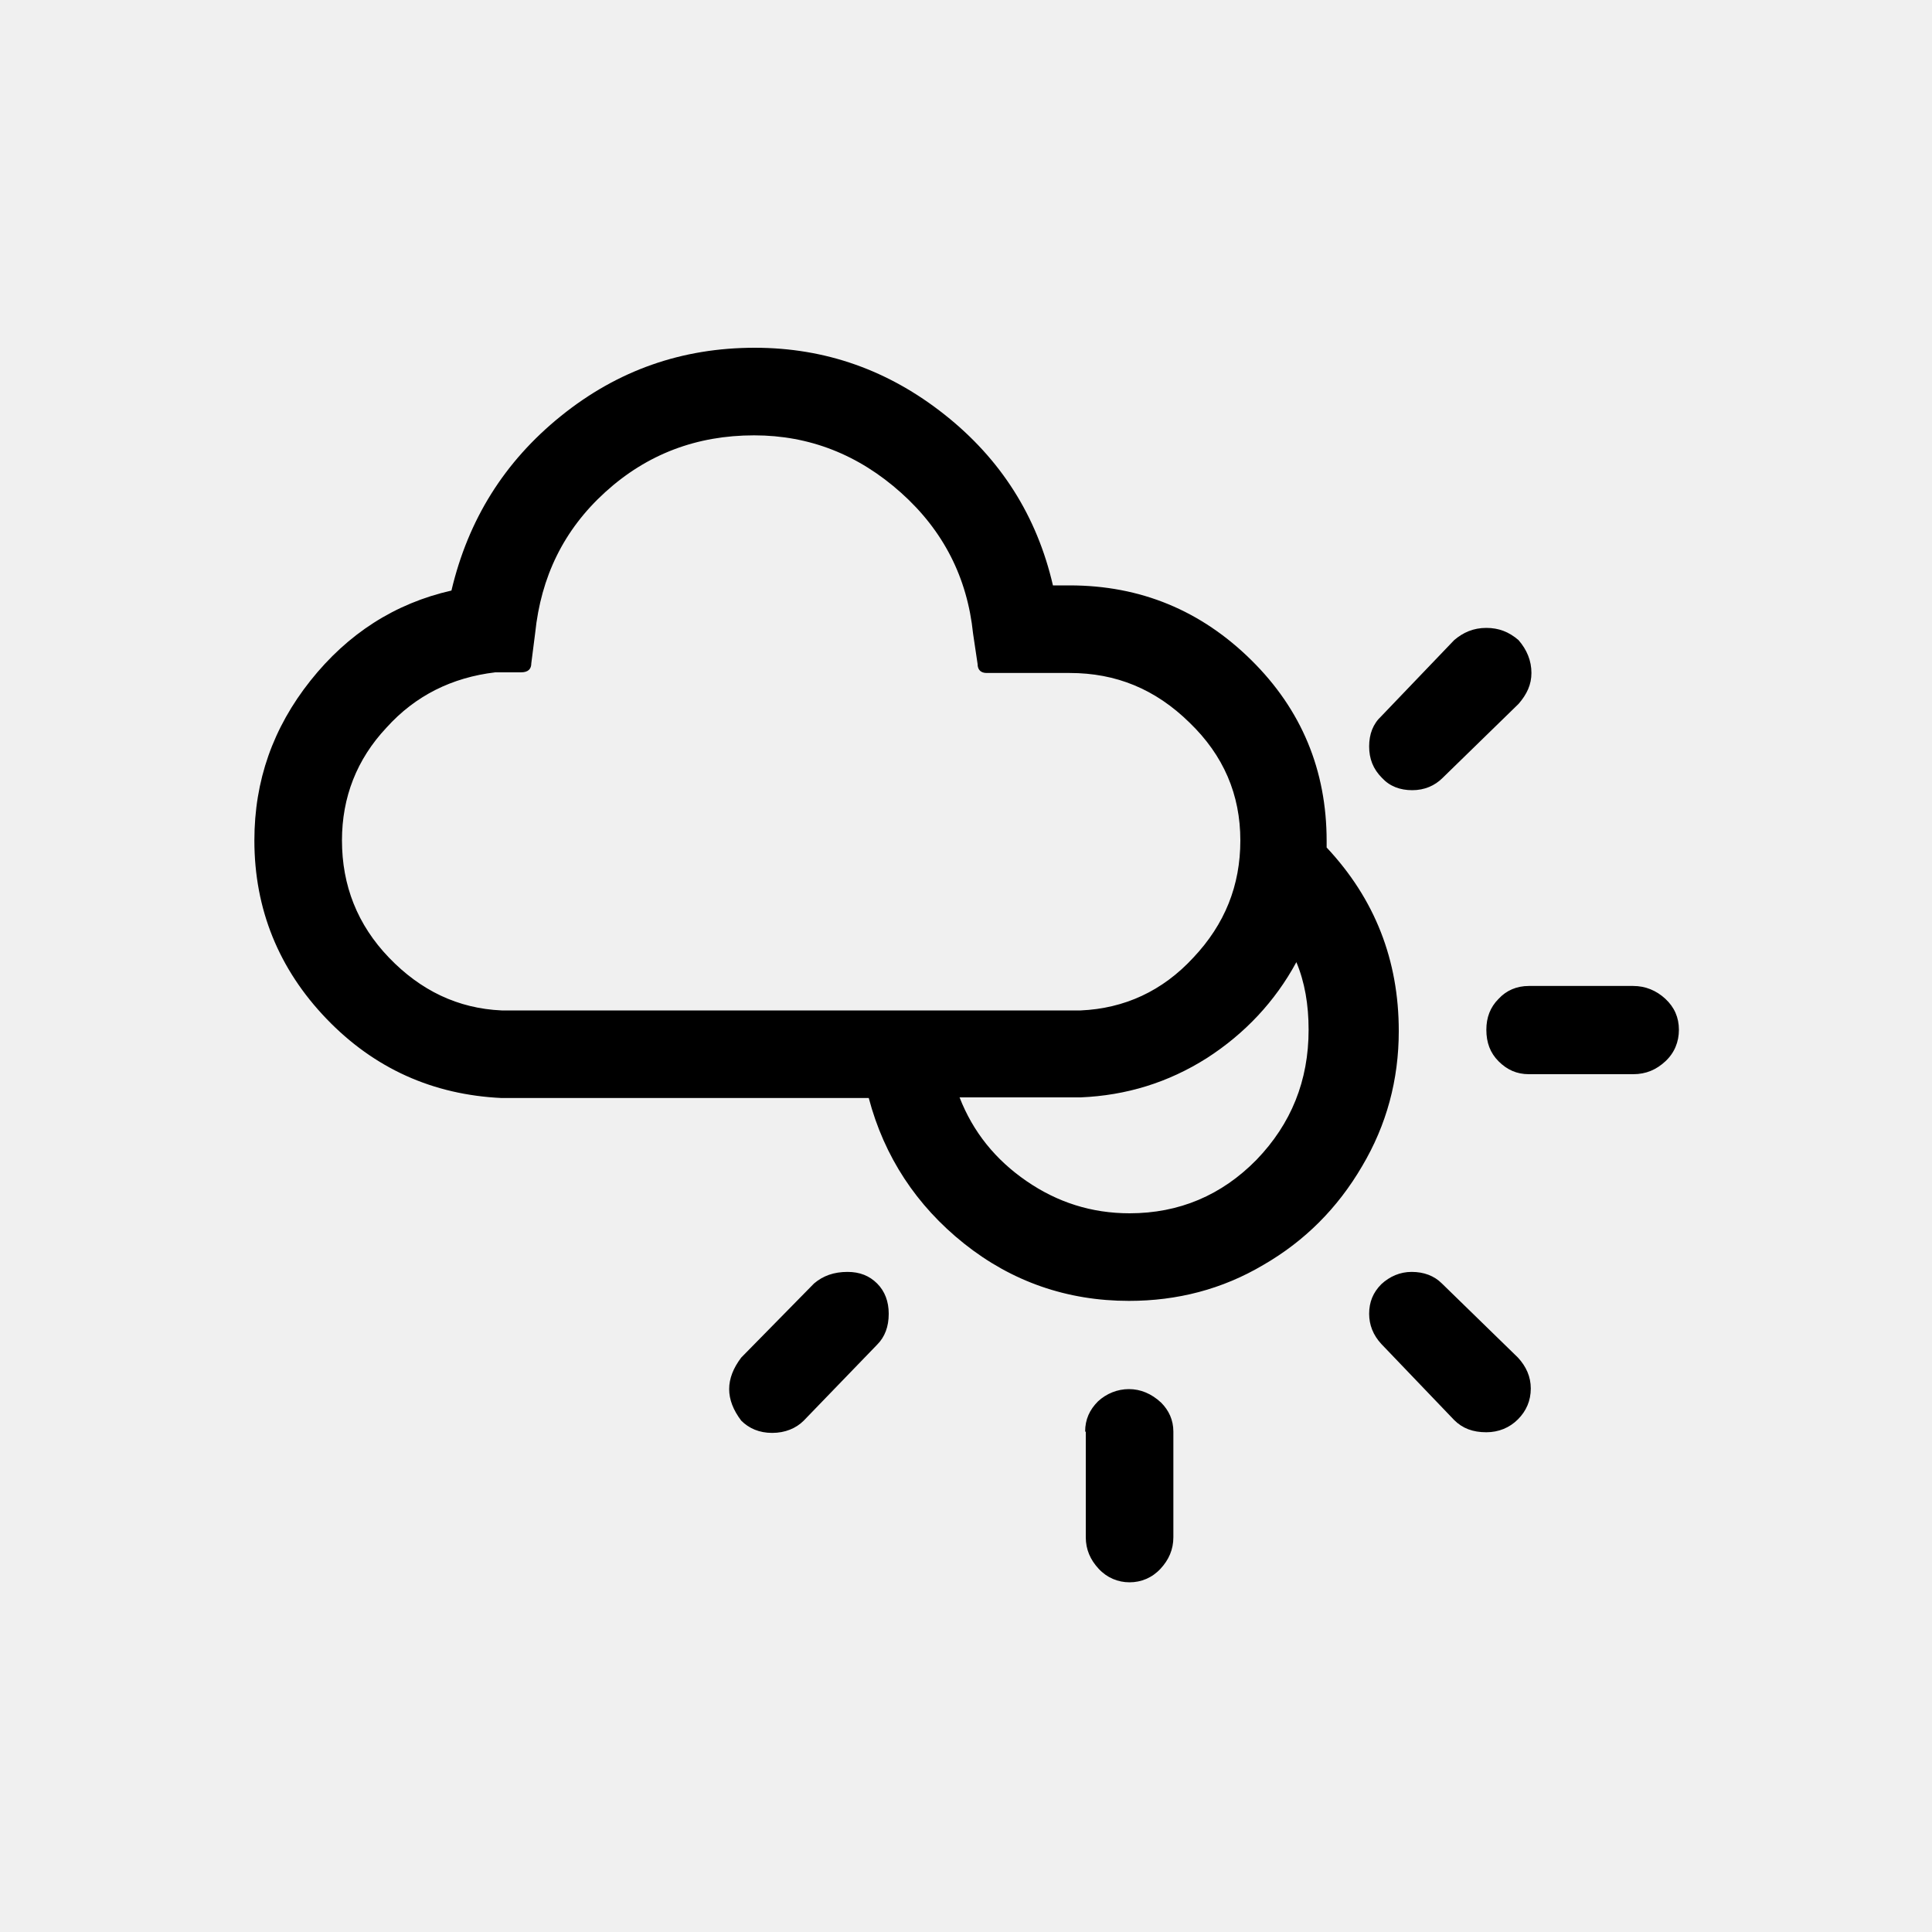
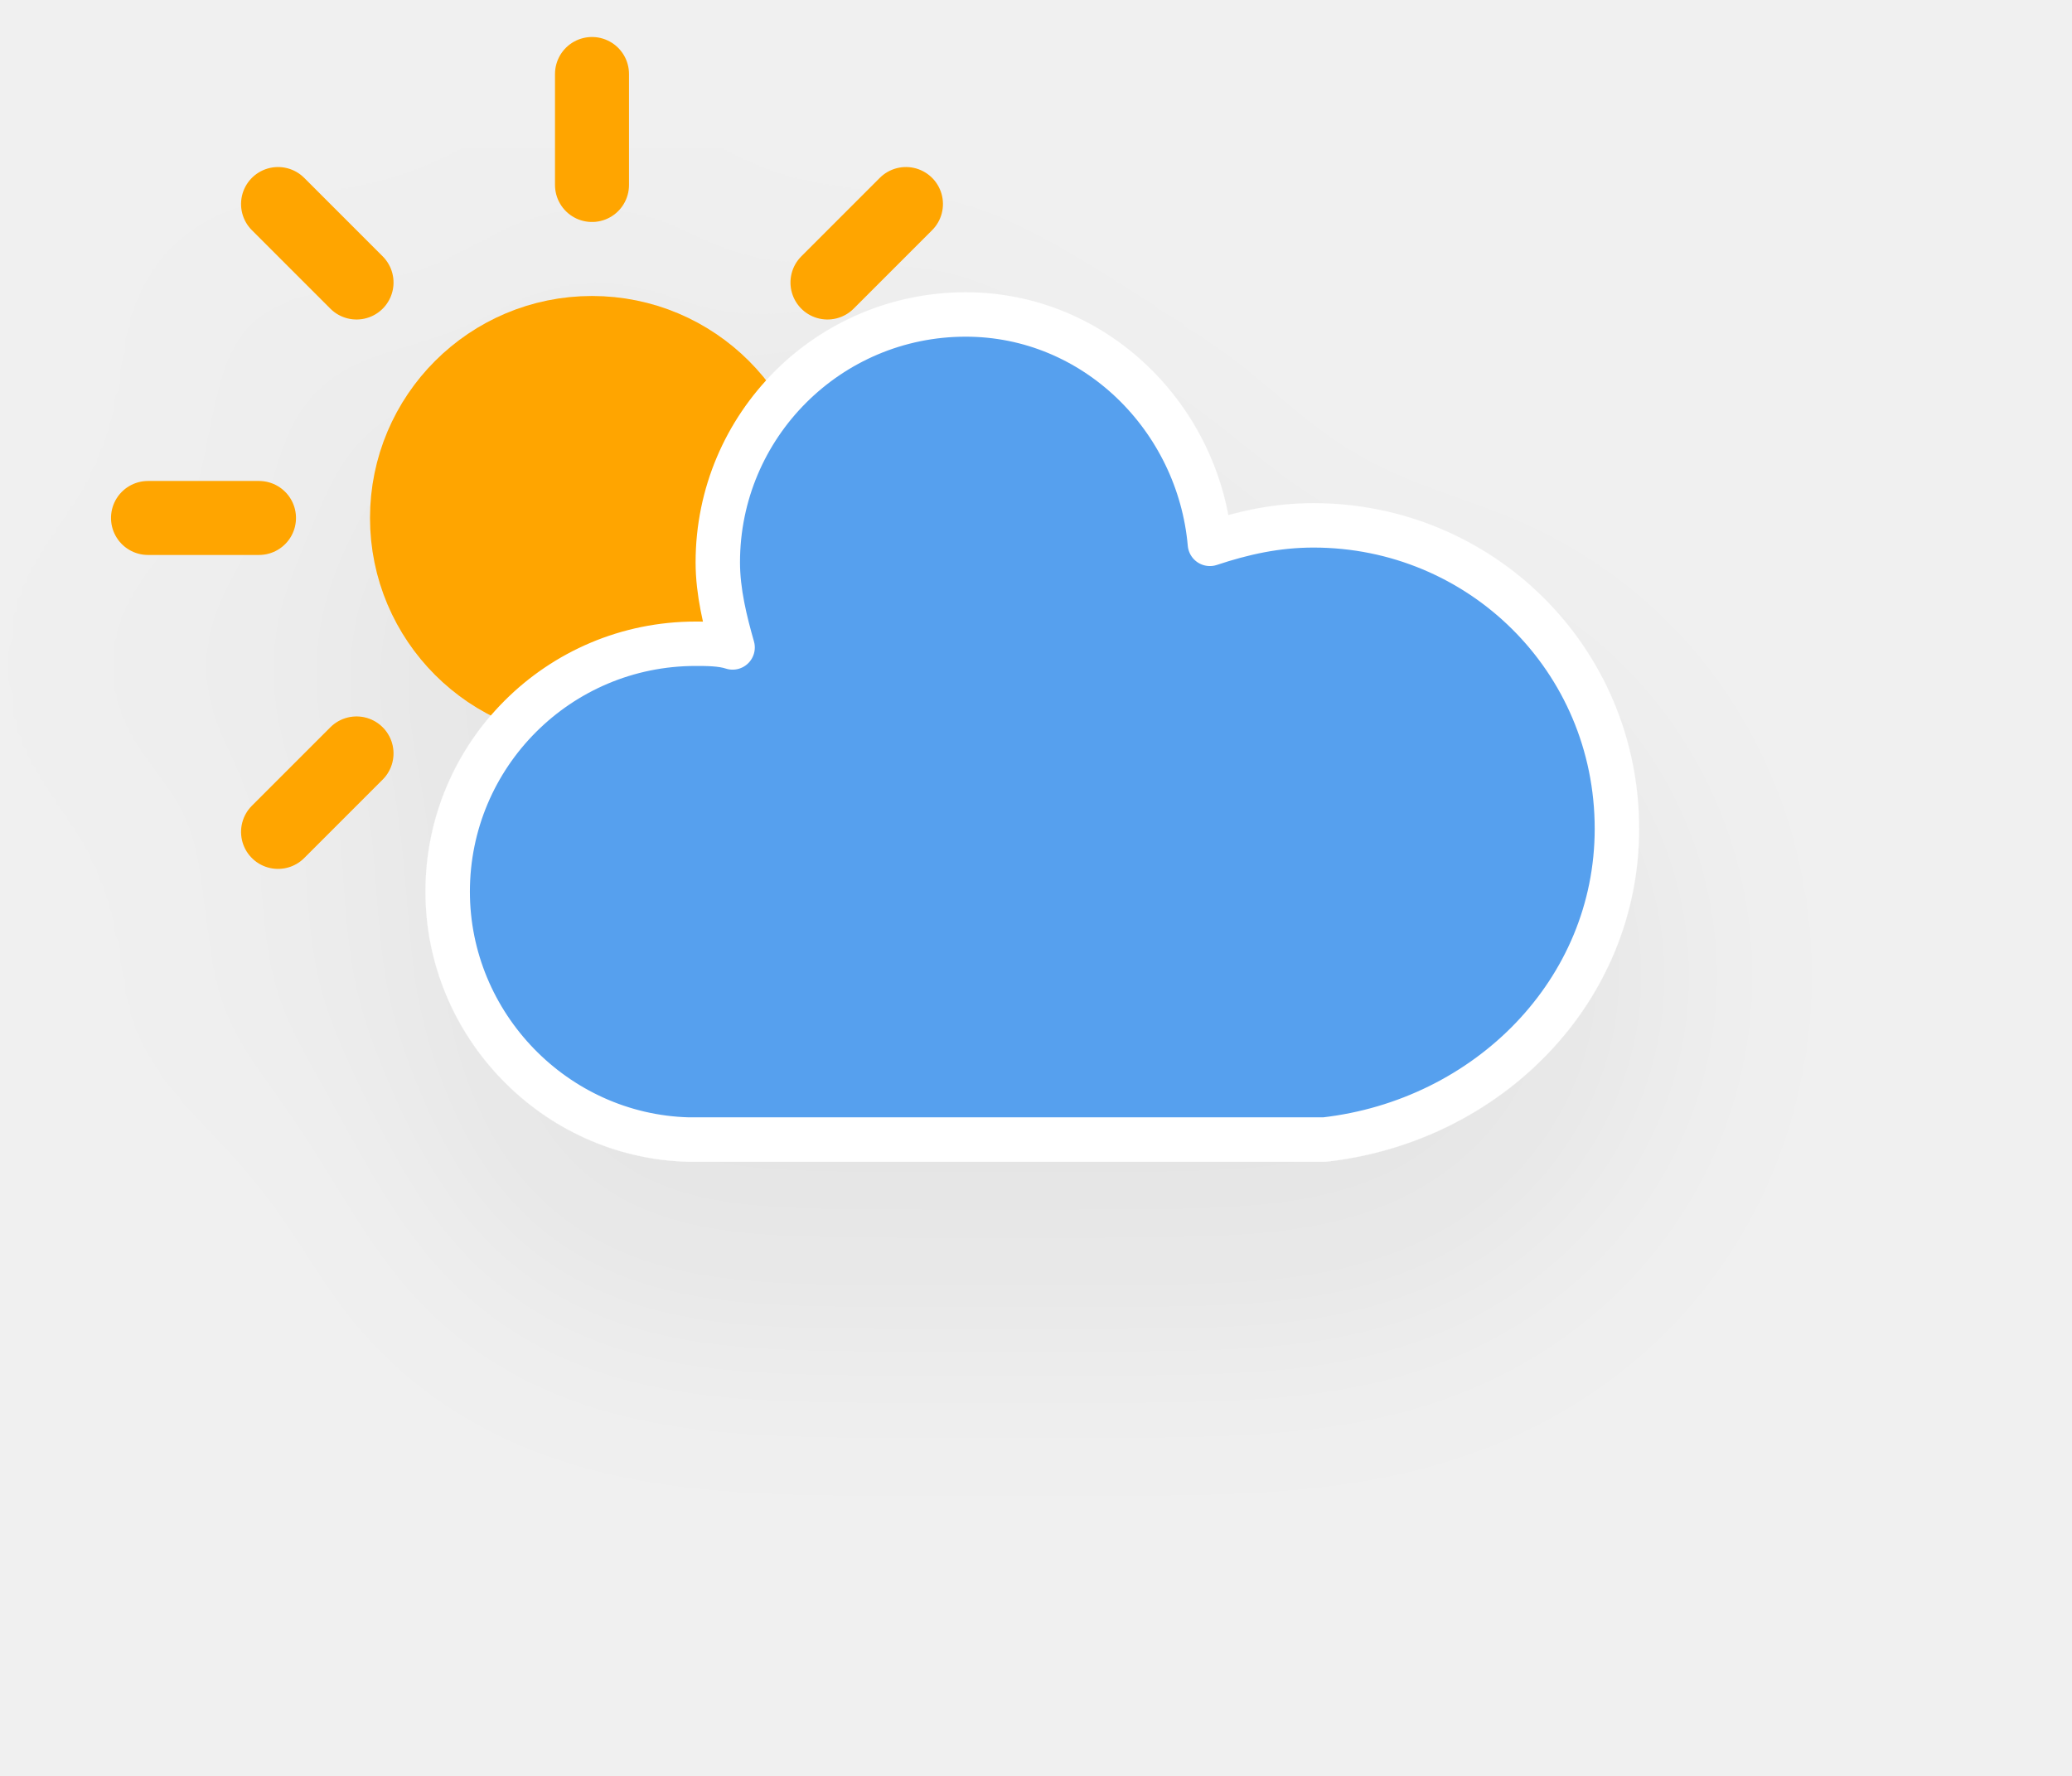
- <svg xmlns="http://www.w3.org/2000/svg" version="1.1" id="Layer_1" x="0px" y="0px" viewBox="0 0 30 30" style="enable-background:new 0 0 30 30;" xml:space="preserve">
-   <path d="M3.95,13.05c0-0.93,0.29-1.75,0.87-2.48s1.31-1.2,2.19-1.4c0.26-1.1,0.82-2,1.7-2.71s1.88-1.06,3.01-1.06  c1.1,0,2.08,0.35,2.95,1.04s1.43,1.57,1.68,2.65h0.26c1.1,0,2.04,0.39,2.82,1.16c0.78,0.77,1.17,1.71,1.17,2.81  c0,0.01,0,0.02,0,0.04c0,0.02,0,0.04,0,0.06c0.75,0.8,1.12,1.75,1.12,2.85c0,0.76-0.19,1.46-0.57,2.1  c-0.38,0.65-0.89,1.16-1.53,1.53c-0.64,0.38-1.34,0.56-2.09,0.56c-0.96,0-1.82-0.3-2.56-0.89s-1.24-1.35-1.48-2.26H7.79  C6.72,17,5.81,16.59,5.07,15.82S3.95,14.12,3.95,13.05z M5.31,13.05c0,0.7,0.24,1.31,0.73,1.82s1.07,0.79,1.75,0.82h8.99  c0.68-0.03,1.27-0.3,1.75-0.82c0.49-0.52,0.73-1.12,0.73-1.82c0-0.71-0.26-1.32-0.79-1.83c-0.53-0.52-1.14-0.77-1.86-0.77h-1.29  c-0.09,0-0.14-0.05-0.14-0.14l-0.07-0.47c-0.09-0.87-0.46-1.6-1.12-2.19s-1.42-0.89-2.28-0.89c-0.89,0-1.66,0.29-2.31,0.88  S8.4,8.96,8.31,9.83L8.25,10.3c0,0.09-0.05,0.14-0.16,0.14h-0.4C7.02,10.52,6.45,10.8,6,11.3C5.54,11.79,5.31,12.38,5.31,13.05z   M11.51,22.06c-0.25-0.33-0.25-0.65,0-0.98l1.13-1.15c0.14-0.12,0.31-0.18,0.52-0.18c0.19,0,0.34,0.06,0.46,0.18  c0.12,0.12,0.18,0.28,0.18,0.47c0,0.2-0.06,0.36-0.18,0.48l-1.14,1.18c-0.12,0.12-0.29,0.19-0.49,0.19  C11.79,22.25,11.63,22.18,11.51,22.06z M14.9,17.04c0.21,0.54,0.56,0.97,1.04,1.3c0.48,0.33,1.01,0.5,1.6,0.5  c0.77,0,1.43-0.28,1.97-0.83c0.54-0.56,0.81-1.23,0.81-2.02c0-0.39-0.06-0.74-0.19-1.05c-0.33,0.61-0.8,1.11-1.39,1.49  c-0.6,0.38-1.25,0.58-1.96,0.61H14.9z M16.85,22.23c0-0.19,0.07-0.34,0.2-0.47c0.13-0.12,0.3-0.19,0.48-0.19  c0.18,0,0.35,0.07,0.5,0.21c0.12,0.12,0.19,0.27,0.19,0.45v1.64c0,0.19-0.07,0.35-0.2,0.49c-0.13,0.14-0.3,0.21-0.48,0.21  s-0.35-0.07-0.48-0.21c-0.13-0.14-0.2-0.3-0.2-0.49V22.23z M21.26,20.4c0-0.18,0.06-0.33,0.19-0.46c0.13-0.12,0.29-0.19,0.47-0.19  c0.19,0,0.35,0.06,0.47,0.18l1.18,1.15c0.13,0.14,0.2,0.3,0.2,0.48c0,0.19-0.07,0.35-0.2,0.48c-0.13,0.13-0.3,0.2-0.49,0.2  c-0.21,0-0.37-0.06-0.5-0.19l-1.13-1.18C21.32,20.73,21.26,20.57,21.26,20.4z M21.26,11.59c0-0.19,0.06-0.35,0.19-0.47l1.13-1.18  c0.14-0.12,0.3-0.19,0.5-0.19c0.19,0,0.35,0.06,0.5,0.19c0.13,0.15,0.2,0.32,0.2,0.51c0,0.18-0.07,0.33-0.2,0.48l-1.18,1.15  c-0.12,0.12-0.28,0.19-0.47,0.19s-0.35-0.06-0.47-0.19C21.32,11.94,21.26,11.78,21.26,11.59z M23.08,15.99  c0-0.19,0.06-0.35,0.19-0.48c0.12-0.13,0.28-0.2,0.47-0.2h1.62c0.19,0,0.36,0.07,0.5,0.2s0.21,0.29,0.21,0.48  c0,0.19-0.07,0.36-0.21,0.49c-0.14,0.13-0.3,0.2-0.5,0.2h-1.62c-0.19,0-0.34-0.07-0.47-0.2C23.14,16.35,23.08,16.19,23.08,15.99z" />
+ <svg xmlns="http://www.w3.org/2000/svg" width="56" height="48" version="1.1">
+   <defs>
+     <filter id="blur" x="-.207" y="-.285" width="1.403" height="1.694">
+       <feGaussianBlur in="SourceAlpha" stdDeviation="3" />
+       <feOffset dx="0" dy="4" result="offsetblur" />
+       <feComponentTransfer>
+         <feFuncA slope="0.05" type="linear" />
+       </feComponentTransfer>
+       <feMerge>
+         <feMergeNode />
+         <feMergeNode in="SourceGraphic" />
+       </feMerge>
+     </filter>
+     <style type="text/css">
+       
+       /*
+ ** CLOUDS
+ */
+       @keyframes am-weather-cloud-2 {
+         0% {
+           -webkit-transform: translate(0px, 0px);
+           -moz-transform: translate(0px, 0px);
+           -ms-transform: translate(0px, 0px);
+           transform: translate(0px, 0px);
+         }
+ 
+         50% {
+           -webkit-transform: translate(2px, 0px);
+           -moz-transform: translate(2px, 0px);
+           -ms-transform: translate(2px, 0px);
+           transform: translate(2px, 0px);
+         }
+ 
+         100% {
+           -webkit-transform: translate(0px, 0px);
+           -moz-transform: translate(0px, 0px);
+           -ms-transform: translate(0px, 0px);
+           transform: translate(0px, 0px);
+         }
+       }
+ 
+       .am-weather-cloud-2 {
+         -webkit-animation-name: am-weather-cloud-2;
+         -moz-animation-name: am-weather-cloud-2;
+         animation-name: am-weather-cloud-2;
+         -webkit-animation-duration: 3s;
+         -moz-animation-duration: 3s;
+         animation-duration: 3s;
+         -webkit-animation-timing-function: linear;
+         -moz-animation-timing-function: linear;
+         animation-timing-function: linear;
+         -webkit-animation-iteration-count: infinite;
+         -moz-animation-iteration-count: infinite;
+         animation-iteration-count: infinite;
+       }
+ 
+       /*
+ ** SUN
+ */
+       @keyframes am-weather-sun {
+         0% {
+           -webkit-transform: rotate(0deg);
+           -moz-transform: rotate(0deg);
+           -ms-transform: rotate(0deg);
+           transform: rotate(0deg);
+         }
+ 
+         100% {
+           -webkit-transform: rotate(360deg);
+           -moz-transform: rotate(360deg);
+           -ms-transform: rotate(360deg);
+           transform: rotate(360deg);
+         }
+       }
+ 
+       .am-weather-sun {
+         -webkit-animation-name: am-weather-sun;
+         -moz-animation-name: am-weather-sun;
+         -ms-animation-name: am-weather-sun;
+         animation-name: am-weather-sun;
+         -webkit-animation-duration: 9s;
+         -moz-animation-duration: 9s;
+         -ms-animation-duration: 9s;
+         animation-duration: 9s;
+         -webkit-animation-timing-function: linear;
+         -moz-animation-timing-function: linear;
+         -ms-animation-timing-function: linear;
+         animation-timing-function: linear;
+         -webkit-animation-iteration-count: infinite;
+         -moz-animation-iteration-count: infinite;
+         -ms-animation-iteration-count: infinite;
+         animation-iteration-count: infinite;
+       }
+ 
+       @keyframes am-weather-sun-shiny {
+         0% {
+           stroke-dasharray: 3px 10px;
+           stroke-dashoffset: 0px;
+         }
+ 
+         50% {
+           stroke-dasharray: 0.1px 10px;
+           stroke-dashoffset: -1px;
+         }
+ 
+         100% {
+           stroke-dasharray: 3px 10px;
+           stroke-dashoffset: 0px;
+         }
+       }
+ 
+       .am-weather-sun-shiny line {
+         -webkit-animation-name: am-weather-sun-shiny;
+         -moz-animation-name: am-weather-sun-shiny;
+         -ms-animation-name: am-weather-sun-shiny;
+         animation-name: am-weather-sun-shiny;
+         -webkit-animation-duration: 2s;
+         -moz-animation-duration: 2s;
+         -ms-animation-duration: 2s;
+         animation-duration: 2s;
+         -webkit-animation-timing-function: linear;
+         -moz-animation-timing-function: linear;
+         -ms-animation-timing-function: linear;
+         animation-timing-function: linear;
+         -webkit-animation-iteration-count: infinite;
+         -moz-animation-iteration-count: infinite;
+         -ms-animation-iteration-count: infinite;
+         animation-iteration-count: infinite;
+       }
+       
+     </style>
+   </defs>
+   <g transform="translate(16,-2)" filter="url(#blur)">
+     <g transform="translate(0,16)">
+       <g class="am-weather-sun" style="-moz-animation-duration:9s;-moz-animation-iteration-count:infinite;-moz-animation-name:am-weather-sun;-moz-animation-timing-function:linear;-ms-animation-duration:9s;-ms-animation-iteration-count:infinite;-ms-animation-name:am-weather-sun;-ms-animation-timing-function:linear;-webkit-animation-duration:9s;-webkit-animation-iteration-count:infinite;-webkit-animation-name:am-weather-sun;-webkit-animation-timing-function:linear">
+         <line transform="translate(0,9)" y2="3" fill="none" stroke="#ffa500" stroke-linecap="round" stroke-width="2" />
+         <g transform="rotate(45)">
+           <line transform="translate(0,9)" y2="3" fill="none" stroke="#ffa500" stroke-linecap="round" stroke-width="2" />
+         </g>
+         <g transform="rotate(90)">
+           <line transform="translate(0,9)" y2="3" fill="none" stroke="#ffa500" stroke-linecap="round" stroke-width="2" />
+         </g>
+         <g transform="rotate(135)">
+           <line transform="translate(0,9)" y2="3" fill="none" stroke="#ffa500" stroke-linecap="round" stroke-width="2" />
+         </g>
+         <g transform="scale(-1)">
+           <line transform="translate(0,9)" y2="3" fill="none" stroke="#ffa500" stroke-linecap="round" stroke-width="2" />
+         </g>
+         <g transform="rotate(225)">
+           <line transform="translate(0,9)" y2="3" fill="none" stroke="#ffa500" stroke-linecap="round" stroke-width="2" />
+         </g>
+         <g transform="rotate(-90)">
+           <line transform="translate(0,9)" y2="3" fill="none" stroke="#ffa500" stroke-linecap="round" stroke-width="2" />
+         </g>
+         <g transform="rotate(-45)">
+           <line transform="translate(0,9)" y2="3" fill="none" stroke="#ffa500" stroke-linecap="round" stroke-width="2" />
+         </g>
+       </g>
+       <circle r="5" fill="#ffa500" stroke="#ffa500" stroke-width="2" />
+     </g>
+     <g class="am-weather-cloud-3" style="-moz-animation-duration:3s;-moz-animation-iteration-count:infinite;-moz-animation-name:am-weather-cloud-2;-moz-animation-timing-function:linear;-webkit-animation-duration:3s;-webkit-animation-iteration-count:infinite;-webkit-animation-name:am-weather-cloud-2;-webkit-animation-timing-function:linear">
+       <path transform="translate(-20,-11)" d="m47.7 35.4c0-4.6-3.7-8.2-8.2-8.2-1 0-1.9 0.2-2.8 0.5-0.3-3.4-3.1-6.2-6.6-6.2-3.7 0-6.7 3-6.7 6.7 0 0.8 0.2 1.6 0.4 2.3-0.3-0.1-0.7-0.1-1-0.1-3.7 0-6.7 3-6.7 6.7 0 3.6 2.9 6.6 6.5 6.7h17.2c4.4-0.5 7.9-4 7.9-8.4z" fill="#57a0ee" stroke="#fff" stroke-linejoin="round" stroke-width="1.2" />
+     </g>
+   </g>
</svg>
